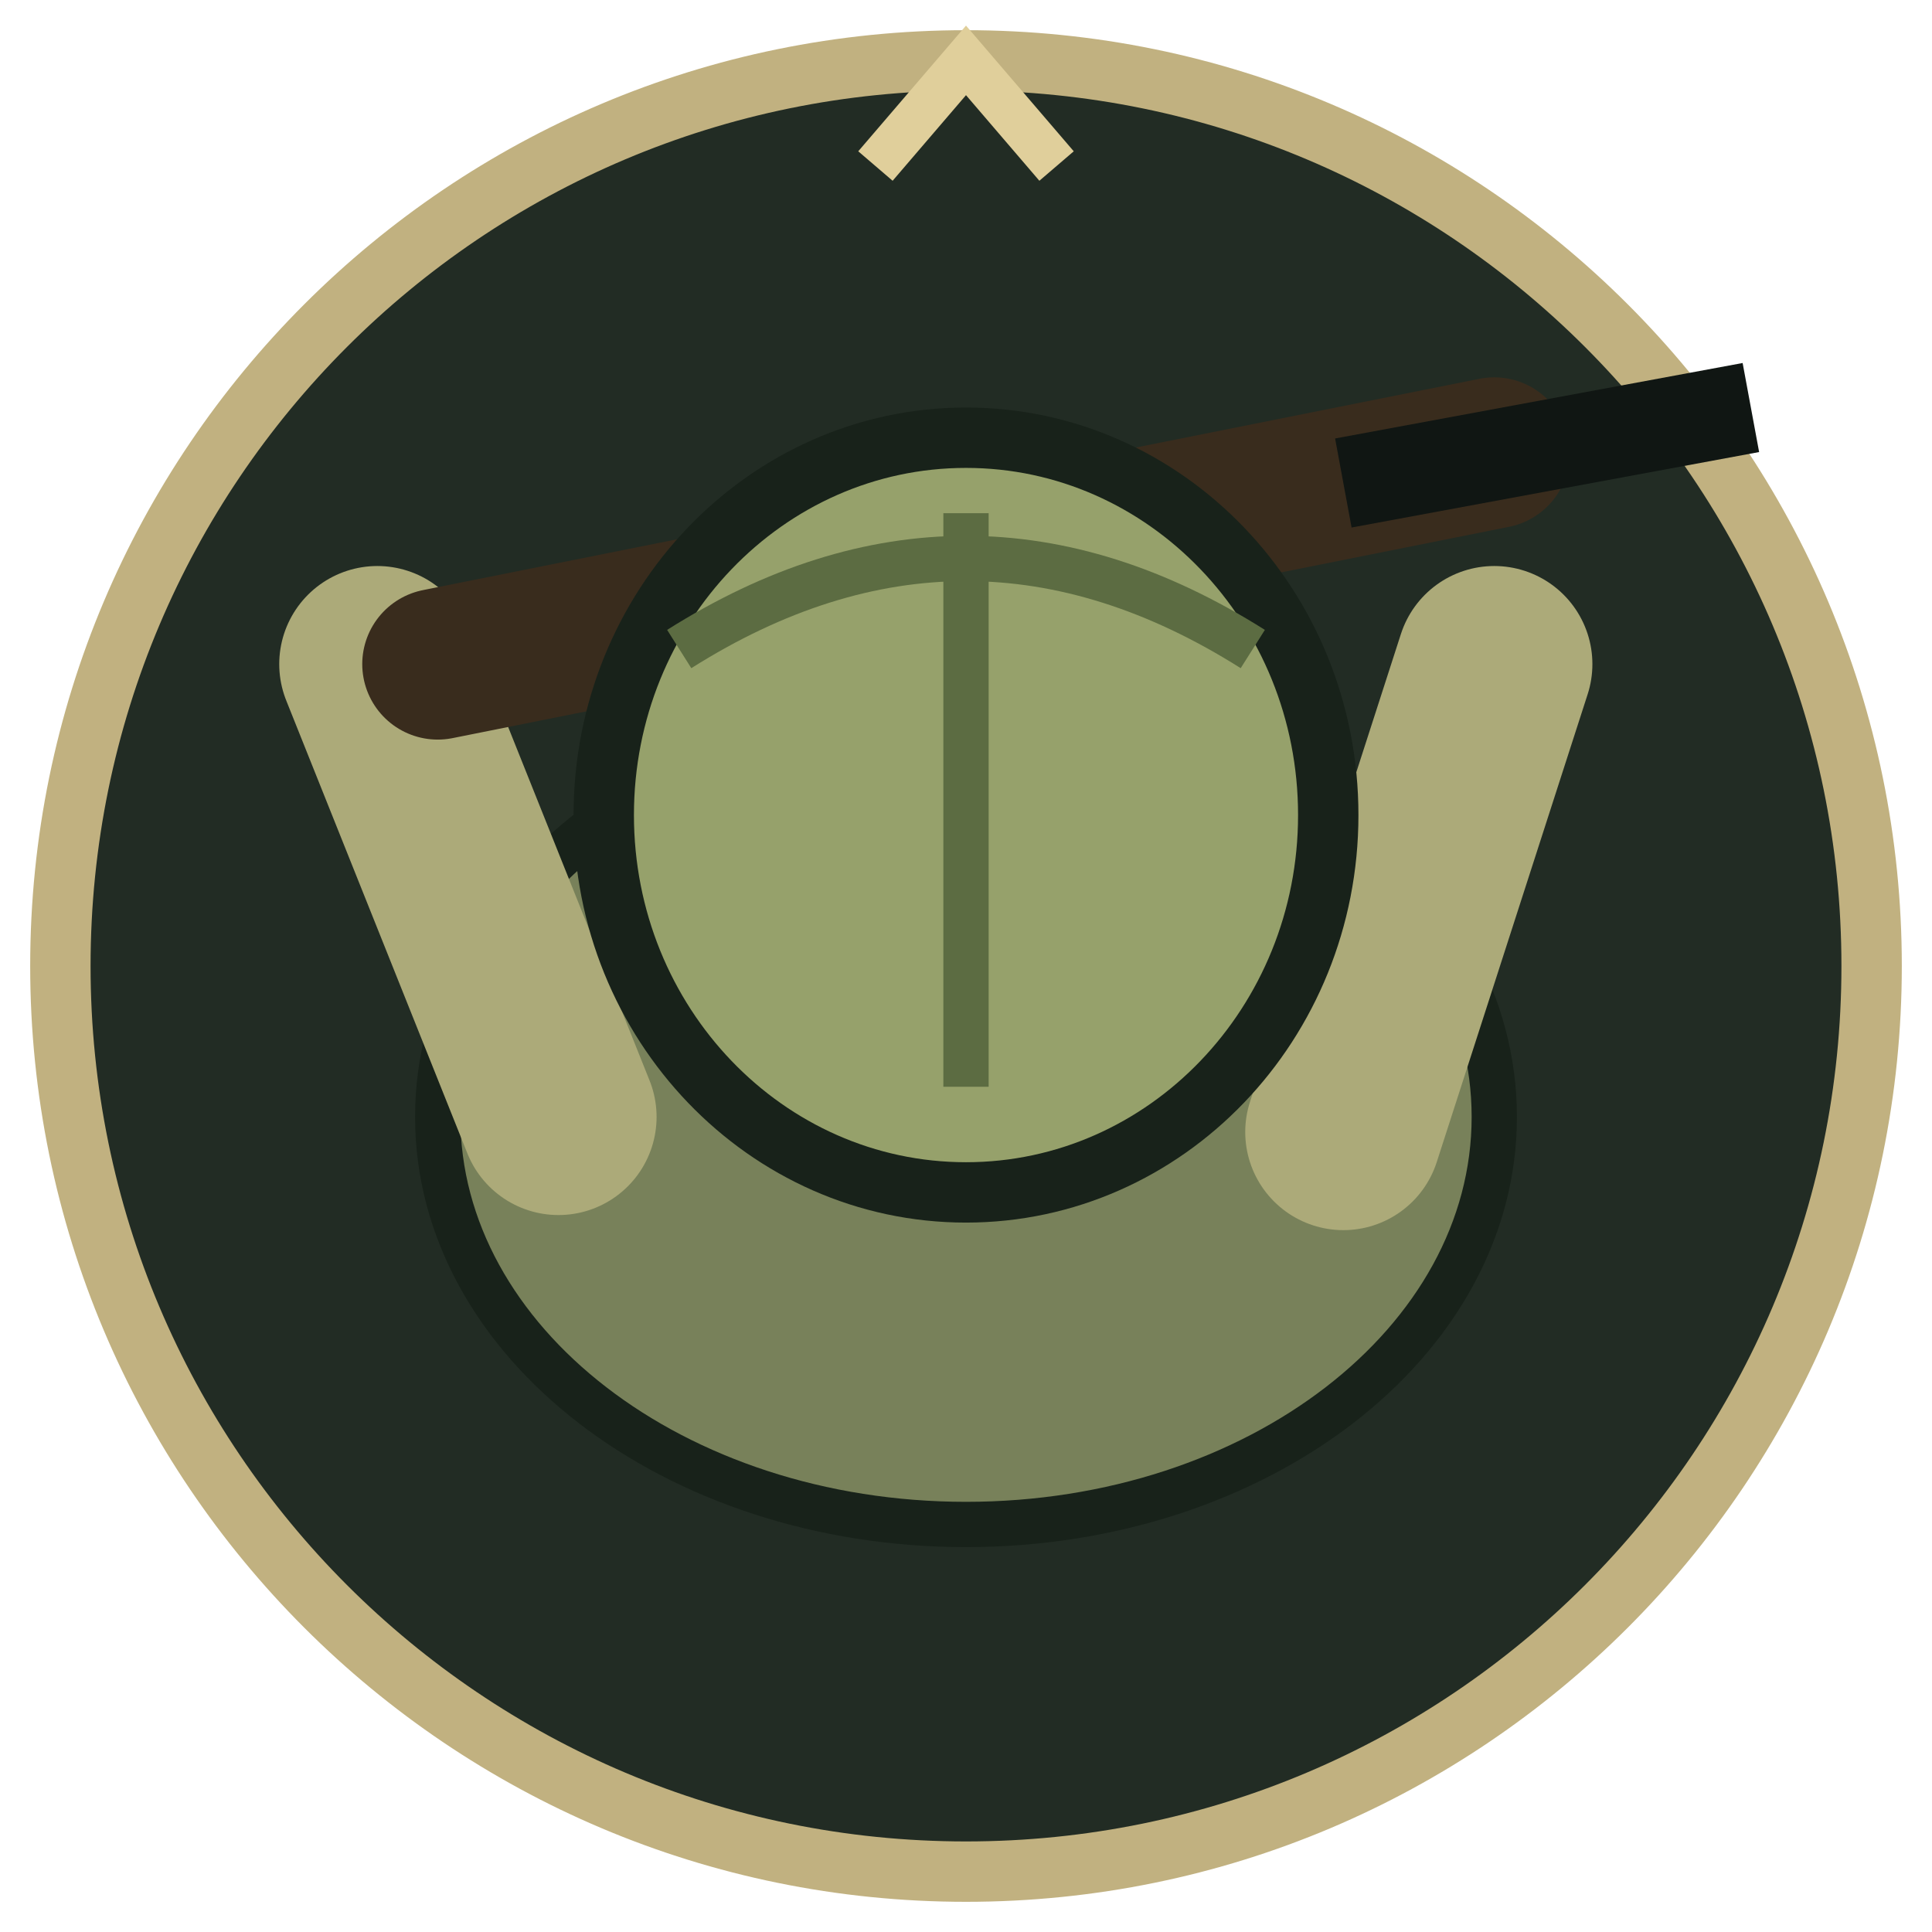
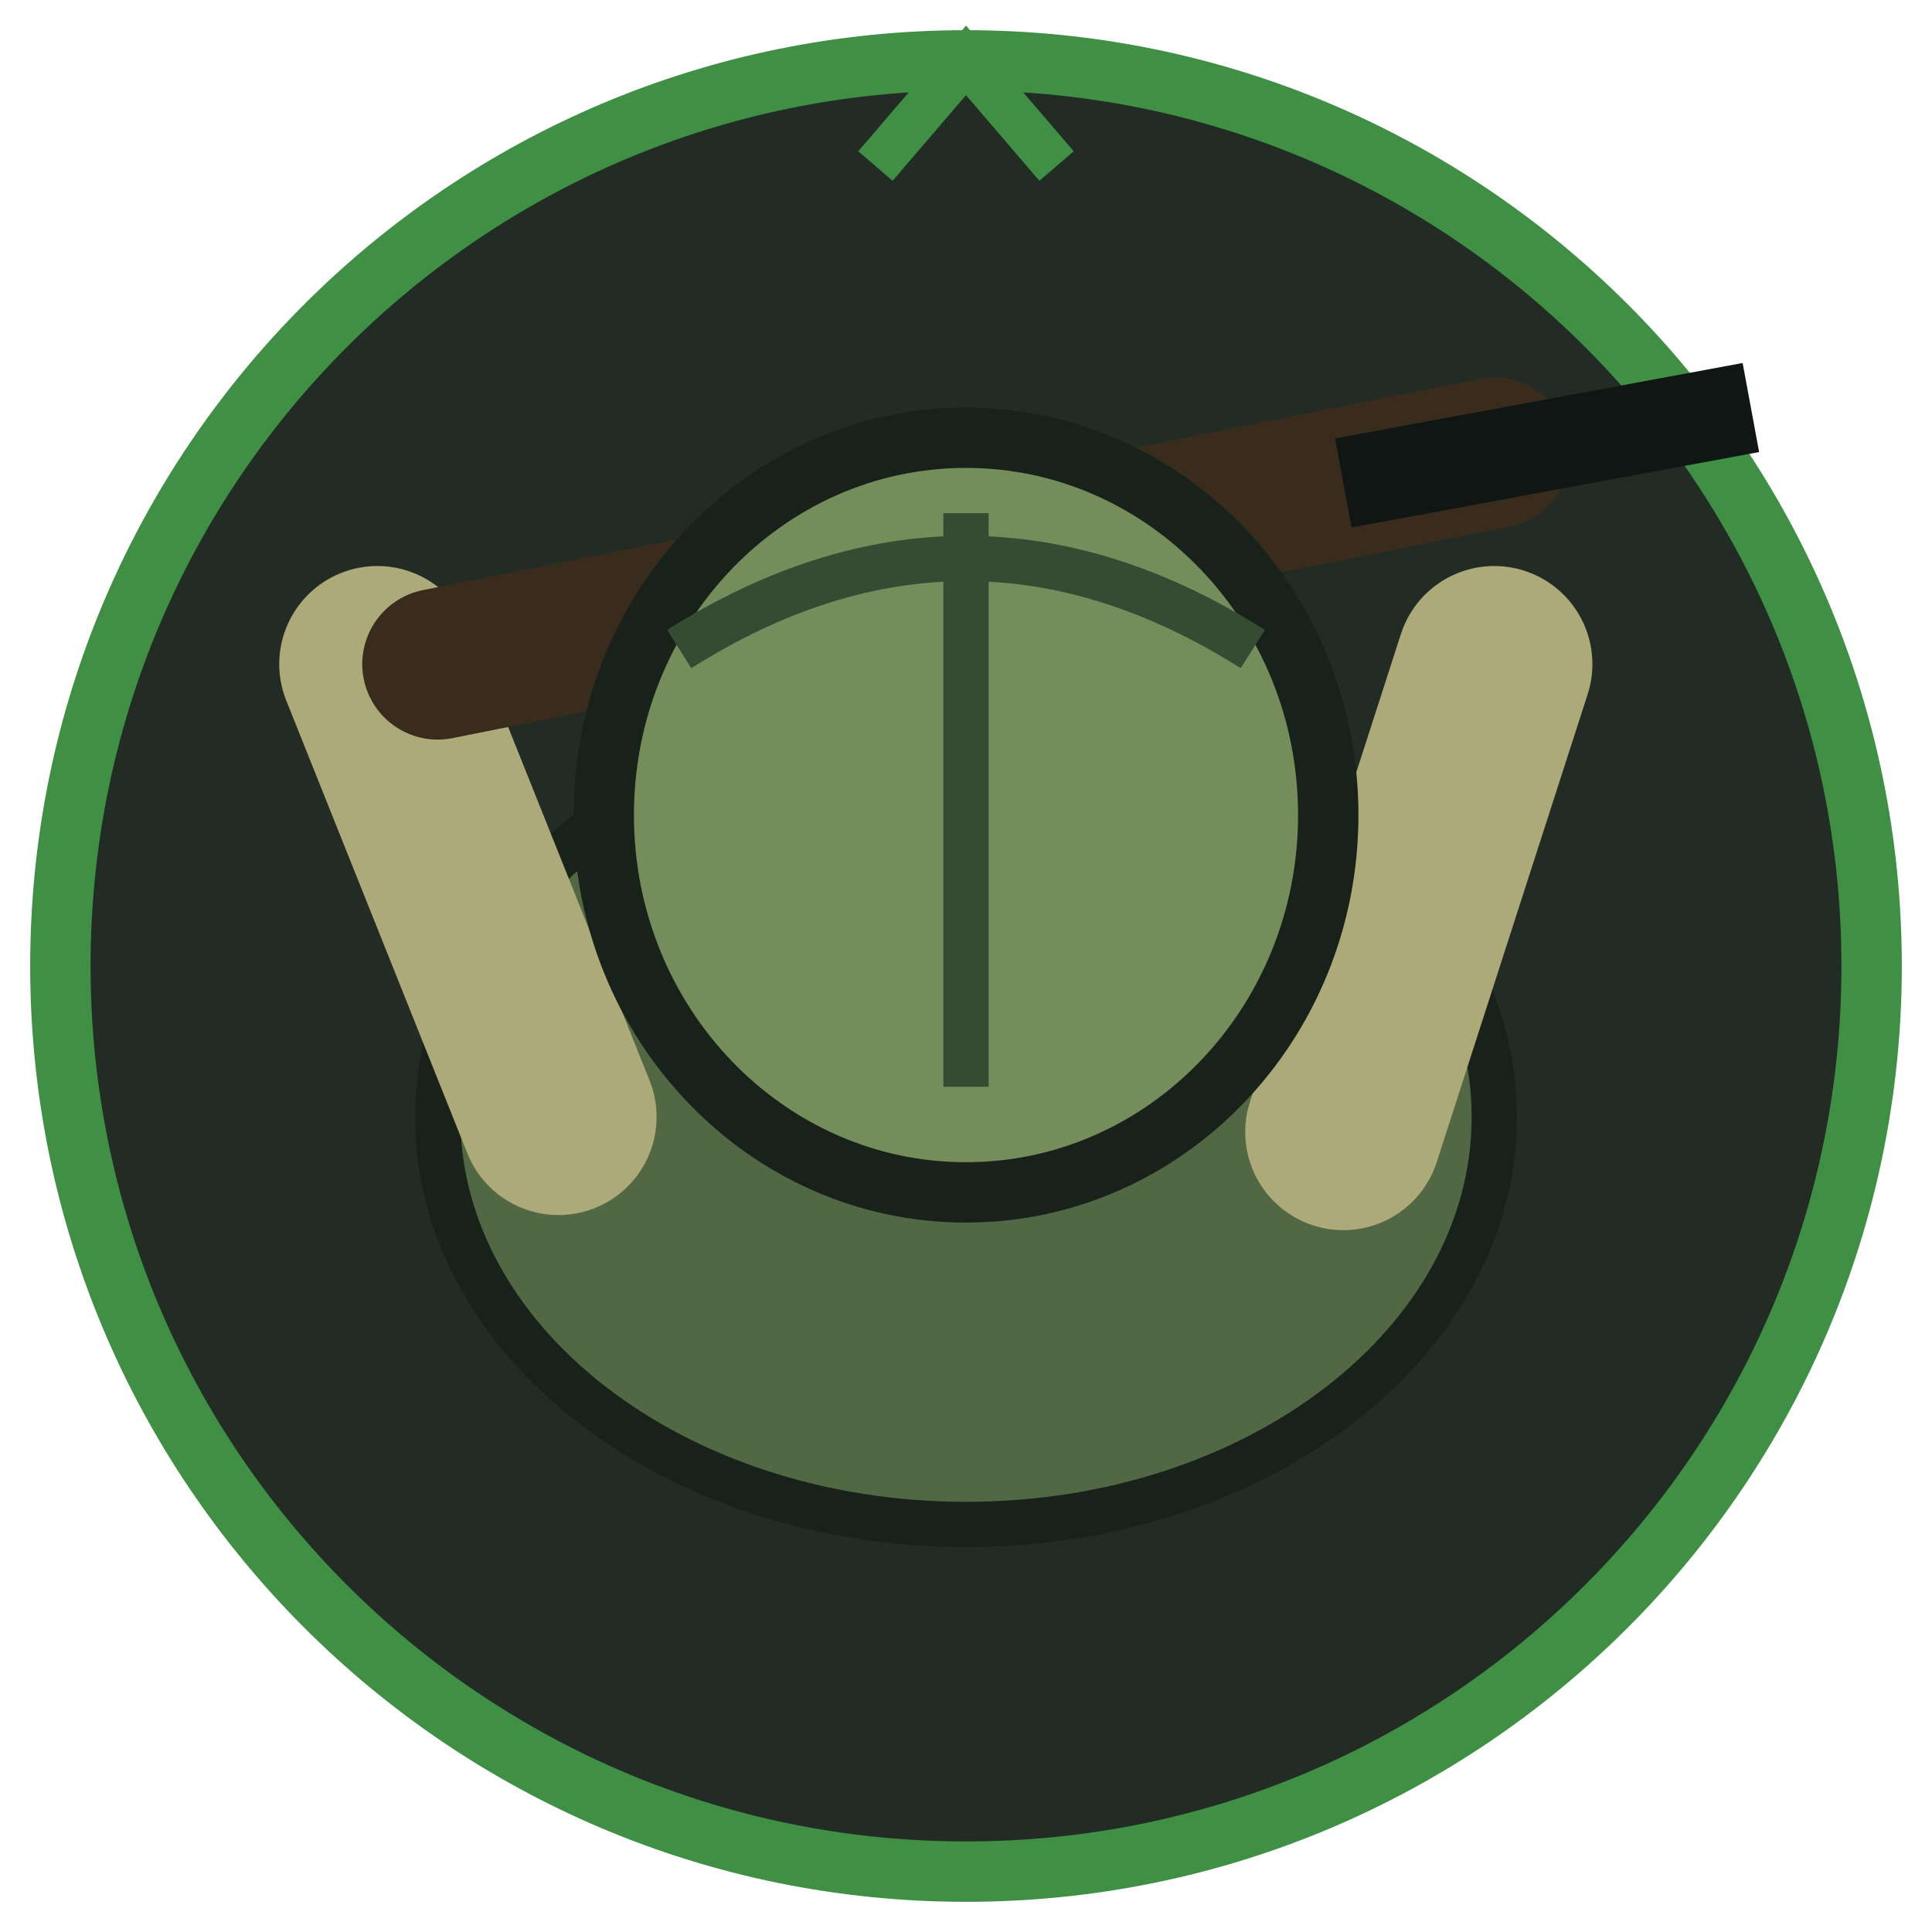
<svg xmlns="http://www.w3.org/2000/svg" width="128" height="128" viewBox="0 0 128 128">
-   <circle cx="64" cy="64" r="60" fill="#222c24" stroke="#c1b180" stroke-width="4" />
-   <ellipse cx="64" cy="74" rx="35" ry="27" fill="#78815a" stroke="#18221a" stroke-width="3" />
+   <circle cx="64" cy="64" r="60" fill="#222c24" stroke="#3f8f45" stroke-width="4" />
+   <ellipse cx="64" cy="74" rx="35" ry="27" fill="#526844" stroke="#18221a" stroke-width="3" />
  <path d="M37 74L25 44M89 75L99 44" stroke="#acaa79" stroke-width="13" stroke-linecap="round" />
  <path d="M29 44L99 30" stroke="#392c1d" stroke-width="10" stroke-linecap="round" />
  <path d="M89 32L116 27" stroke="#101613" stroke-width="6" />
-   <ellipse cx="64" cy="54" rx="24" ry="25" fill="#96a16b" stroke="#18221a" stroke-width="4" />
-   <path d="M45 43Q64 31 83 43M64 34V72" fill="none" stroke="#5c6c42" stroke-width="3" />
-   <path d="M58 11L64 4L70 11" fill="none" stroke="#e0cf9b" stroke-width="3" />
+   <ellipse cx="64" cy="54" rx="24" ry="25" fill="#758c5b" stroke="#18221a" stroke-width="4" />
+   <path d="M45 43Q64 31 83 43M64 34V72" fill="none" stroke="#354c32" stroke-width="3" />
+   <path d="M58 11L64 4L70 11" fill="none" stroke="#3f8f45" stroke-width="3" />
</svg>
